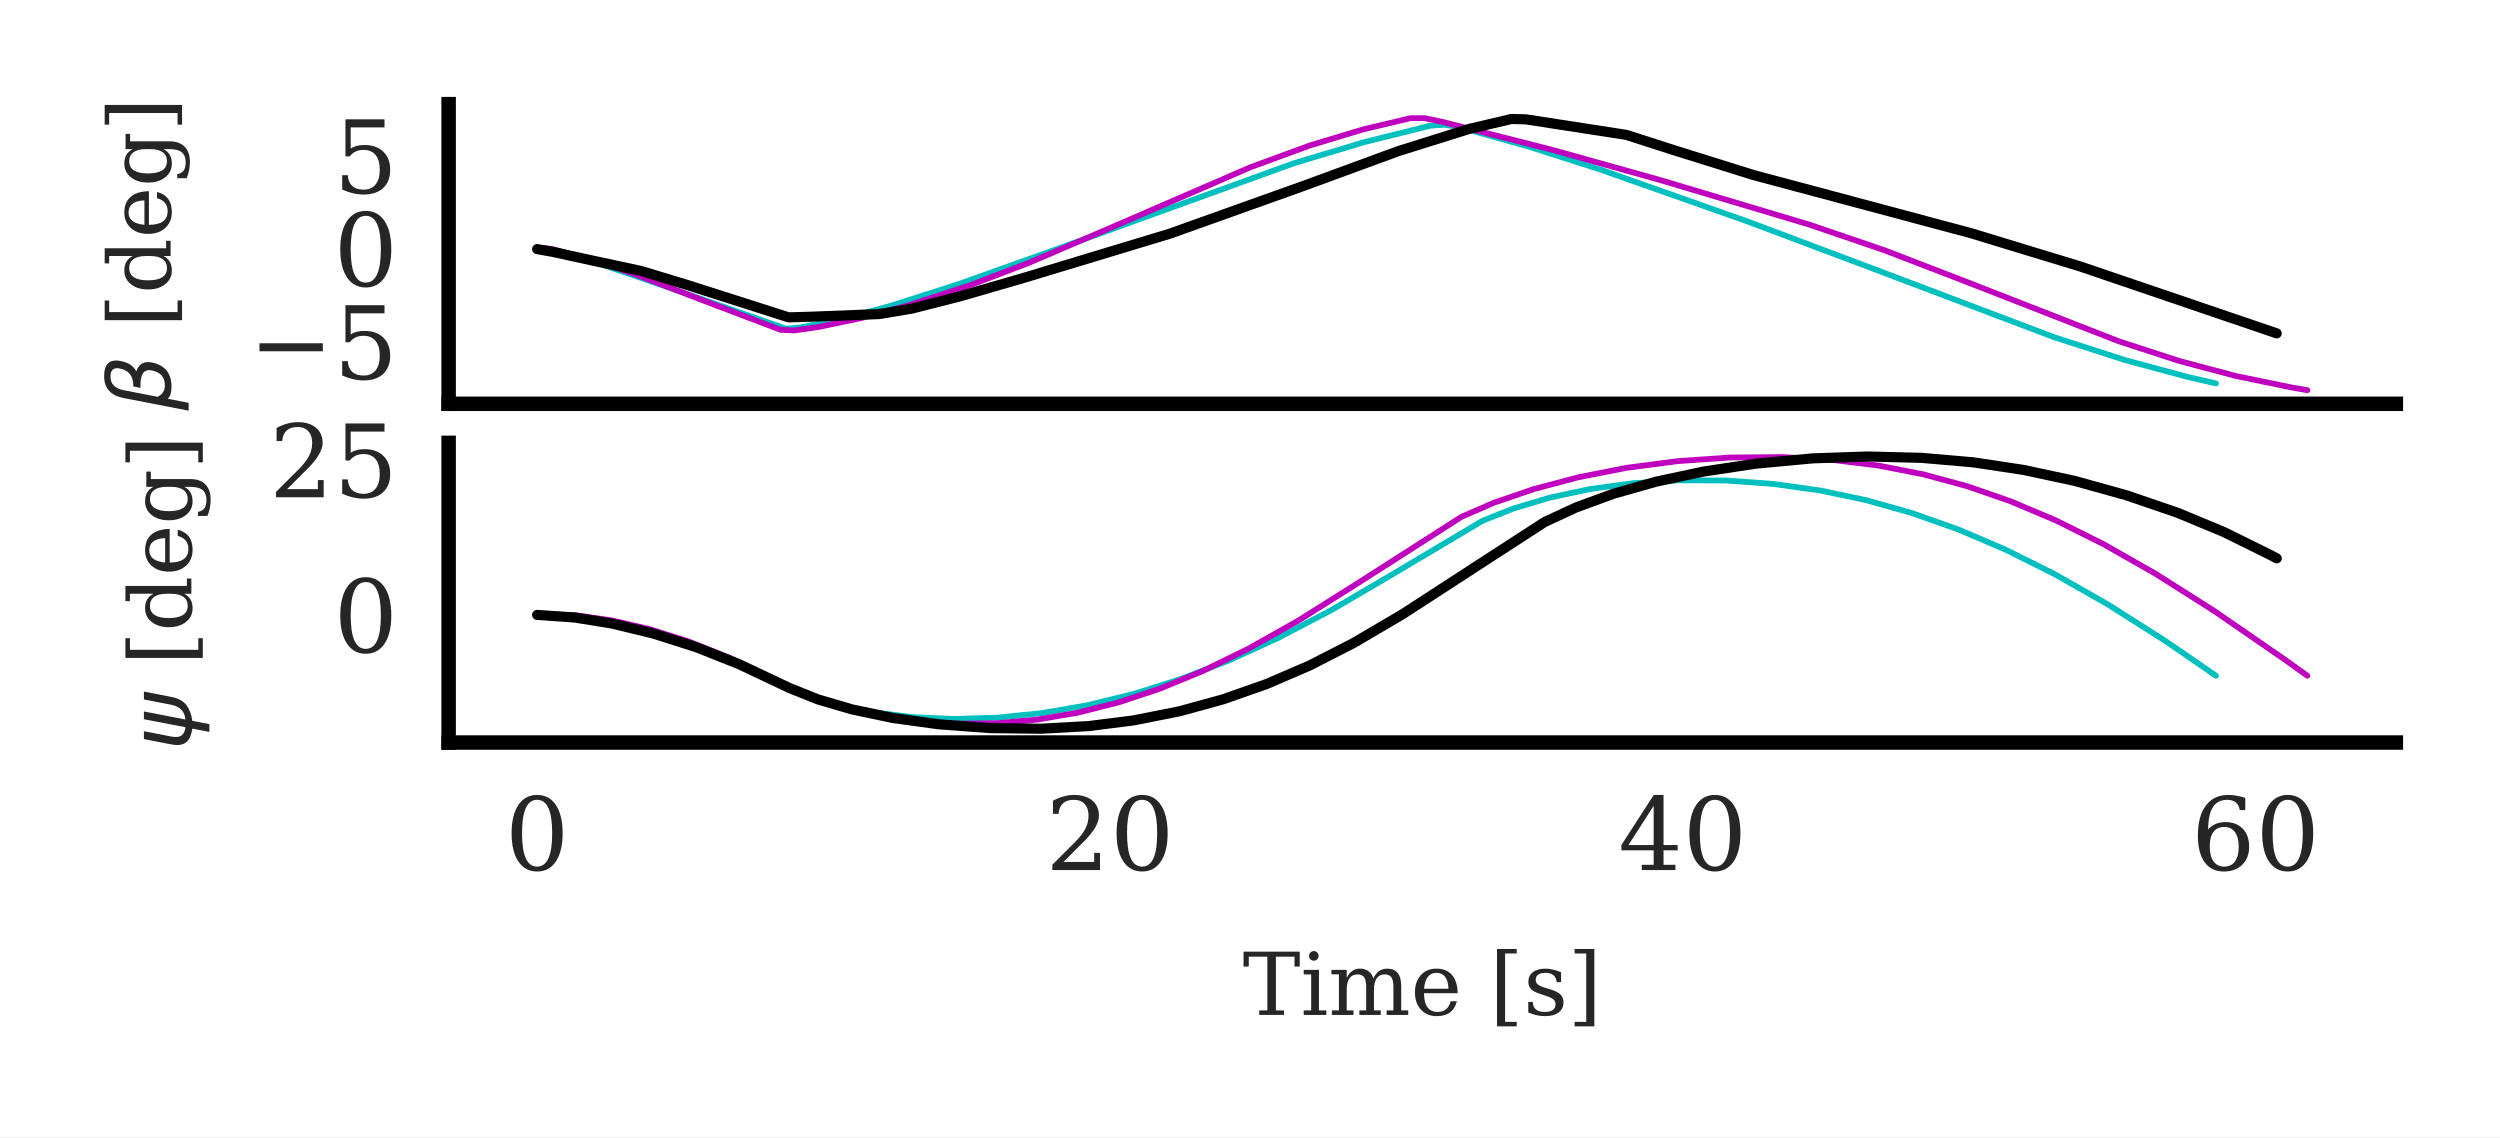
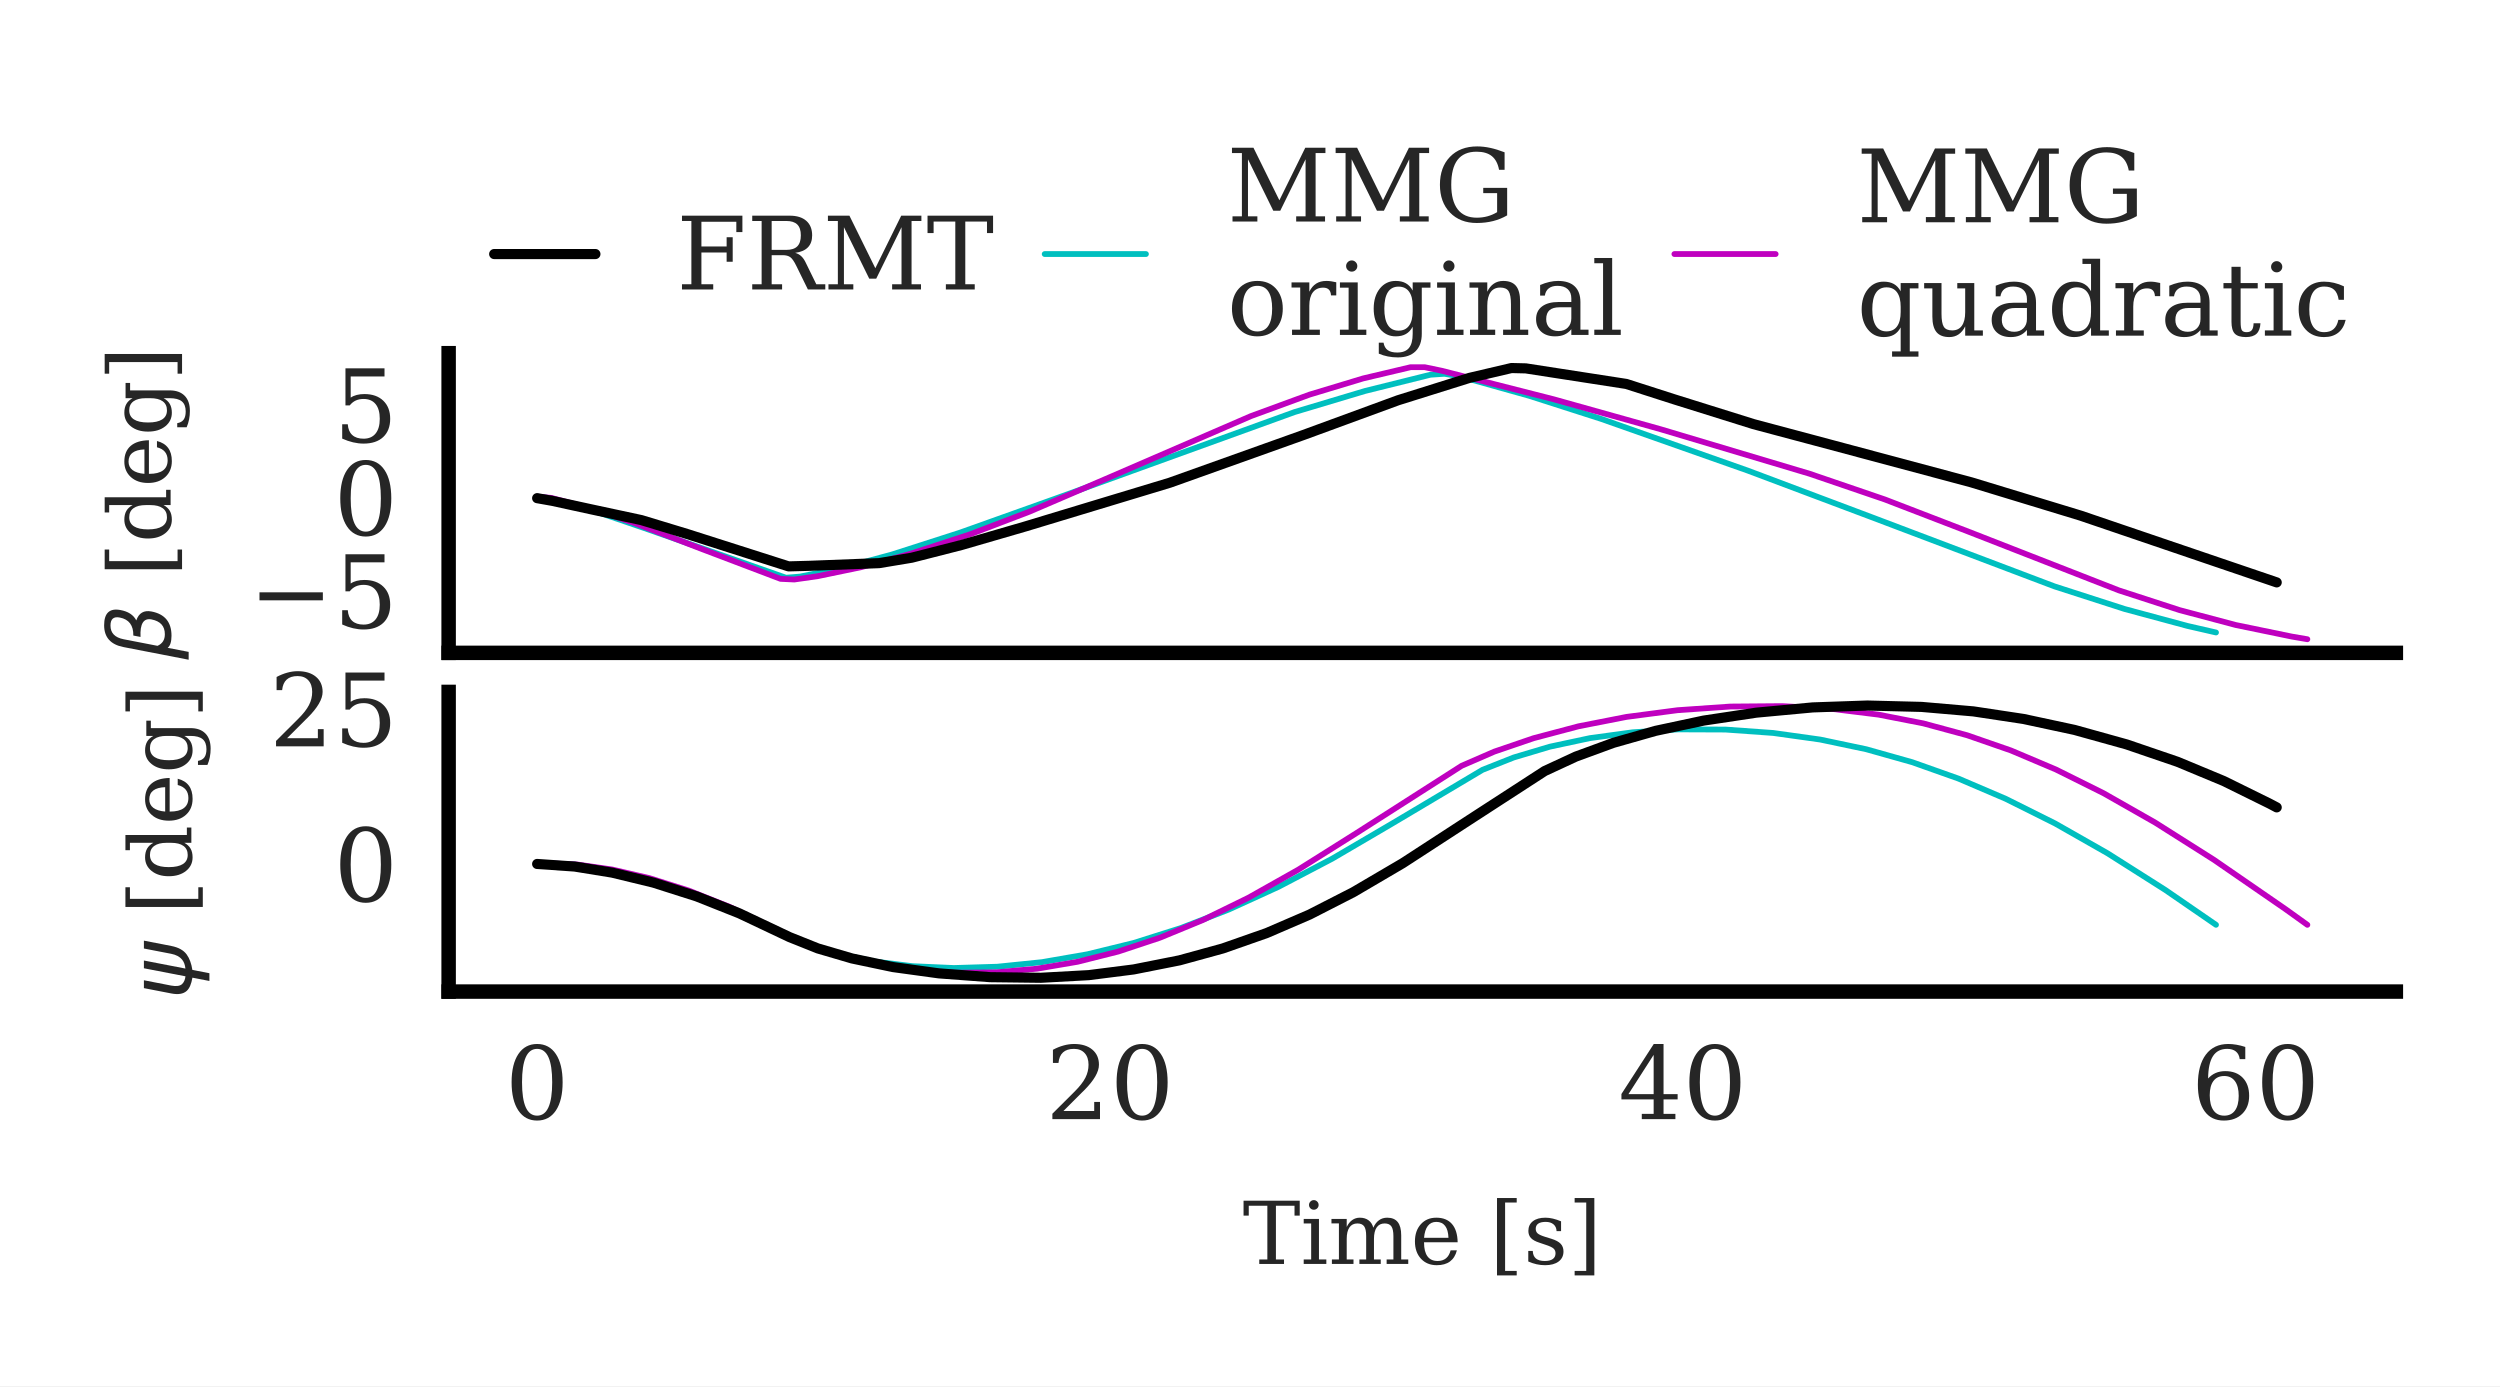
- <svg xmlns="http://www.w3.org/2000/svg" xmlns:xlink="http://www.w3.org/1999/xlink" width="172.859pt" height="78.622pt" viewBox="0 0 172.859 78.622" version="1.1">
+ <svg xmlns="http://www.w3.org/2000/svg" xmlns:xlink="http://www.w3.org/1999/xlink" width="172.859pt" height="95.843pt" viewBox="0 0 172.859 95.843" version="1.1">
  <defs>
    <style type="text/css">*{stroke-linejoin: round; stroke-linecap: butt}</style>
  </defs>
  <g id="figure_1">
    <g id="patch_1">
-       <path d="M 0 78.622  L 172.859 78.622  L 172.859 -0  L 0 -0  z " style="fill: #ffffff" />
+       <path d="M 0 95.843  L 172.859 95.843  L 172.859 -0  L 0 -0  z " style="fill: #ffffff" />
    </g>
    <g id="axes_1">
      <g id="patch_2">
-         <path d="M 31.02 27.92  L 165.659 27.92  L 165.659 7.2  L 31.02 7.2  z " style="fill: #ffffff" />
+         <path d="M 31.02 45.141  L 165.659 45.141  L 165.659 24.42  L 31.02 24.42  z " style="fill: #ffffff" />
      </g>
      <g id="matplotlib.axis_1">
        <g id="xtick_1">
          <g id="line2d_1" />
        </g>
        <g id="xtick_2">
          <g id="line2d_2" />
        </g>
        <g id="xtick_3">
          <g id="line2d_3" />
        </g>
        <g id="xtick_4">
          <g id="line2d_4" />
        </g>
      </g>
      <g id="matplotlib.axis_2">
        <g id="ytick_1">
          <g id="line2d_5" />
          <g id="text_1">
-             <g style="fill: #262626" transform="translate(17.2 26.2059) scale(0.07 -0.07)">
+             <g style="fill: #262626" transform="translate(17.2 43.42629) scale(0.07 -0.07)">
              <defs>
                <path id="DejaVuSerif-2212" d="M 678 2259  L 4684 2259  L 4684 1753  L 678 1753  L 678 2259  z " transform="scale(0.015625)" />
                <path id="DejaVuSerif-35" d="M 3219 4666  L 3219 4153  L 1081 4153  L 1081 2816  Q 1244 2928 1461 2984  Q 1678 3041 1947 3041  Q 2703 3041 3140 2622  Q 3578 2203 3578 1478  Q 3578 738 3136 323  Q 2694 -91 1894 -91  Q 1572 -91 1234 -12  Q 897 66 544 225  L 544 1131  L 897 1131  Q 925 688 1179 453  Q 1434 219 1894 219  Q 2388 219 2653 544  Q 2919 869 2919 1478  Q 2919 2084 2655 2407  Q 2391 2731 1894 2731  Q 1613 2731 1398 2631  Q 1184 2531 1019 2322  L 750 2322  L 750 4666  L 3219 4666  z " transform="scale(0.015625)" />
              </defs>
              <use xlink:href="#DejaVuSerif-2212" />
              <use xlink:href="#DejaVuSerif-35" x="83.789" />
            </g>
          </g>
        </g>
        <g id="ytick_2">
          <g id="line2d_6" />
          <g id="text_2">
-             <g style="fill: #262626" transform="translate(23.06578 19.77907) scale(0.07 -0.07)">
+             <g style="fill: #262626" transform="translate(23.06578 36.99946) scale(0.07 -0.07)">
              <defs>
                <path id="DejaVuSerif-30" d="M 2034 219  Q 2513 219 2750 744  Q 2988 1269 2988 2328  Q 2988 3391 2750 3916  Q 2513 4441 2034 4441  Q 1556 4441 1318 3916  Q 1081 3391 1081 2328  Q 1081 1269 1318 744  Q 1556 219 2034 219  z M 2034 -91  Q 1275 -91 848 546  Q 422 1184 422 2328  Q 422 3475 848 4112  Q 1275 4750 2034 4750  Q 2797 4750 3222 4112  Q 3647 3475 3647 2328  Q 3647 1184 3222 546  Q 2797 -91 2034 -91  z " transform="scale(0.015625)" />
              </defs>
              <use xlink:href="#DejaVuSerif-30" />
            </g>
          </g>
        </g>
        <g id="ytick_3">
          <g id="line2d_7" />
          <g id="text_3">
-             <g style="fill: #262626" transform="translate(23.06578 13.35224) scale(0.07 -0.07)">
+             <g style="fill: #262626" transform="translate(23.06578 30.57263) scale(0.07 -0.07)">
              <use xlink:href="#DejaVuSerif-35" />
            </g>
          </g>
        </g>
        <g id="text_4">
-           <g style="fill: #262626" transform="translate(11.82 28.39019) rotate(-90) scale(0.06 -0.06)">
+           <g style="fill: #262626" transform="translate(11.82 45.61058) rotate(-90) scale(0.06 -0.06)">
            <defs>
              <path id="DejaVuSans-Oblique-3b2" d="M 872 216  L 572 -1331  L -6 -1331  L 928 3478  Q 1206 4903 2538 4903  Q 3888 4903 3659 3700  Q 3503 2844 2894 2531  Q 3713 2250 3553 1416  Q 3272 -69 1759 -66  Q 1097 -63 872 216  z M 1019 966  Q 1259 422 1875 425  Q 2775 425 2966 1406  Q 3138 2288 1675 2219  L 1778 2750  Q 2909 2731 3106 3750  Q 3241 4438 2509 4434  Q 1691 4434 1503 3459  L 1019 966  z " transform="scale(0.015625)" />
              <path id="DejaVuSerif-20" transform="scale(0.015625)" />
              <path id="DejaVuSerif-5b" d="M 550 4863  L 2003 4863  L 2003 4531  L 1147 4531  L 1147 -513  L 2003 -513  L 2003 -844  L 550 -844  L 550 4863  z " transform="scale(0.015625)" />
              <path id="DejaVuSerif-64" d="M 3359 331  L 3909 331  L 3909 0  L 2784 0  L 2784 519  Q 2616 206 2355 57  Q 2094 -91 1709 -91  Q 1097 -91 708 395  Q 319 881 319 1663  Q 319 2444 706 2928  Q 1094 3413 1709 3413  Q 2094 3413 2355 3264  Q 2616 3116 2784 2803  L 2784 4531  L 2241 4531  L 2241 4863  L 3359 4863  L 3359 331  z M 2784 1497  L 2784 1825  Q 2784 2422 2554 2737  Q 2325 3053 1888 3053  Q 1444 3053 1217 2703  Q 991 2353 991 1663  Q 991 975 1217 622  Q 1444 269 1888 269  Q 2325 269 2554 583  Q 2784 897 2784 1497  z " transform="scale(0.015625)" />
              <path id="DejaVuSerif-65" d="M 3469 1600  L 991 1600  L 991 1575  Q 991 903 1244 561  Q 1497 219 1991 219  Q 2369 219 2611 417  Q 2853 616 2950 1006  L 3413 1006  Q 3275 459 2904 184  Q 2534 -91 1931 -91  Q 1203 -91 761 389  Q 319 869 319 1663  Q 319 2450 753 2931  Q 1188 3413 1894 3413  Q 2647 3413 3050 2948  Q 3453 2484 3469 1600  z M 2791 1931  Q 2772 2513 2545 2808  Q 2319 3103 1894 3103  Q 1497 3103 1269 2806  Q 1041 2509 991 1931  L 2791 1931  z " transform="scale(0.015625)" />
              <path id="DejaVuSerif-67" d="M 3359 2988  L 3359 72  Q 3359 -644 2965 -1033  Q 2572 -1422 1844 -1422  Q 1516 -1422 1216 -1362  Q 916 -1303 641 -1184  L 641 -488  L 941 -488  Q 997 -813 1206 -963  Q 1416 -1113 1806 -1113  Q 2313 -1113 2548 -827  Q 2784 -541 2784 72  L 2784 519  Q 2616 206 2355 57  Q 2094 -91 1709 -91  Q 1097 -91 708 395  Q 319 881 319 1663  Q 319 2444 706 2928  Q 1094 3413 1709 3413  Q 2094 3413 2355 3264  Q 2616 3116 2784 2803  L 2784 3322  L 3909 3322  L 3909 2988  L 3359 2988  z M 2784 1825  Q 2784 2422 2554 2737  Q 2325 3053 1888 3053  Q 1444 3053 1217 2703  Q 991 2353 991 1663  Q 991 975 1217 622  Q 1444 269 1888 269  Q 2325 269 2554 583  Q 2784 897 2784 1497  L 2784 1825  z " transform="scale(0.015625)" />
              <path id="DejaVuSerif-5d" d="M 1947 4863  L 1947 -844  L 494 -844  L 494 -513  L 1350 -513  L 1350 4531  L 494 4531  L 494 4863  L 1947 4863  z " transform="scale(0.015625)" />
            </defs>
            <use xlink:href="#DejaVuSans-Oblique-3b2" transform="translate(0 0.390625)" />
            <use xlink:href="#DejaVuSerif-20" transform="translate(63.81836 0.390625)" />
            <use xlink:href="#DejaVuSerif-5b" transform="translate(95.60547 0.390625)" />
            <use xlink:href="#DejaVuSerif-64" transform="translate(134.6191 0.390625)" />
            <use xlink:href="#DejaVuSerif-65" transform="translate(198.6328 0.390625)" />
            <use xlink:href="#DejaVuSerif-67" transform="translate(257.8125 0.390625)" />
            <use xlink:href="#DejaVuSerif-5d" transform="translate(321.8262 0.390625)" />
          </g>
        </g>
      </g>
      <g id="line2d_8">
-         <path d="M 37.14 17.12  L 38.09 17.229  L 40.526 17.921  L 44.546 19.292  L 54.348 22.726  L 55.318 22.646  L 58.11 22.083  L 61.675 21.119  L 66.388 19.606  L 72.923 17.276  L 89.517 11.27  L 94.389 9.812  L 98.904 8.689  L 99.874 8.624  L 100.884 8.79  L 105.736 10.149  L 110.686 11.735  L 120.845 15.318  L 129.36 18.52  L 142.054 23.324  L 146.905 24.889  L 151.242 26.057  L 153.222 26.512  L 153.222 26.512  " clip-path="url(#p6ffd5097e3)" style="fill: none; stroke: #00bfbf; stroke-width: 0.4; stroke-linecap: round" />
+         <path d="M 37.14 34.34  L 38.09 34.45  L 40.526 35.141  L 44.546 36.512  L 54.348 39.947  L 55.318 39.866  L 58.11 39.303  L 61.675 38.34  L 66.388 36.826  L 72.923 34.496  L 89.517 28.49  L 94.389 27.032  L 98.904 25.91  L 99.874 25.845  L 100.884 26.01  L 105.736 27.369  L 110.686 28.956  L 120.845 32.538  L 129.36 35.74  L 142.054 40.545  L 146.905 42.109  L 151.242 43.278  L 153.222 43.732  L 153.222 43.732  " clip-path="url(#p1d52c101dd)" style="fill: none; stroke: #00bfbf; stroke-width: 0.4; stroke-linecap: round" />
      </g>
      <g id="line2d_9">
-         <path d="M 37.14 17.12  L 38.11 17.205  L 40.466 17.82  L 43.773 18.912  L 48.645 20.785  L 53.972 22.805  L 54.922 22.849  L 56.526 22.62  L 59.556 21.992  L 62.942 21.072  L 67.061 19.728  L 71.18 18.157  L 76.764 15.762  L 86.488 11.552  L 90.547 10.065  L 94.25 8.946  L 97.537 8.168  L 98.508 8.17  L 99.676 8.412  L 107.439 10.391  L 114.845 12.465  L 125.122 15.537  L 130.33 17.315  L 136.113 19.543  L 146.509 23.601  L 150.707 24.966  L 154.589 25.996  L 158.47 26.796  L 159.539 26.979  L 159.539 26.979  " clip-path="url(#p6ffd5097e3)" style="fill: none; stroke: #bf00bf; stroke-width: 0.4; stroke-linecap: round" />
+         <path d="M 37.14 34.34  L 38.11 34.425  L 40.466 35.041  L 43.773 36.133  L 48.645 38.005  L 53.972 40.025  L 54.922 40.069  L 56.526 39.841  L 59.556 39.213  L 62.942 38.293  L 67.061 36.949  L 71.18 35.378  L 76.764 32.982  L 86.488 28.773  L 90.547 27.285  L 94.25 26.166  L 97.537 25.389  L 98.508 25.39  L 99.676 25.633  L 107.439 27.611  L 114.845 29.686  L 125.122 32.757  L 130.33 34.536  L 136.113 36.763  L 146.509 40.822  L 150.707 42.186  L 154.589 43.216  L 158.47 44.016  L 159.539 44.199  L 159.539 44.199  " clip-path="url(#p1d52c101dd)" style="fill: none; stroke: #bf00bf; stroke-width: 0.4; stroke-linecap: round" />
      </g>
      <g id="patch_3">
-         <path d="M 31.02 27.92  L 31.02 7.2  " style="fill: none; stroke: #000000; stroke-linejoin: miter; stroke-linecap: square" />
+         <path d="M 31.02 45.141  L 31.02 24.42  " style="fill: none; stroke: #000000; stroke-linejoin: miter; stroke-linecap: square" />
      </g>
      <g id="patch_4">
-         <path d="M 31.02 27.92  L 165.659 27.92  " style="fill: none; stroke: #000000; stroke-linejoin: miter; stroke-linecap: square" />
-       </g>
-       <g id="line2d_10">
-         <path d="M 37.14 17.224  L 38.189 17.41  L 40.823 17.985  L 44.348 18.742  L 47.536 19.709  L 54.526 21.942  L 55.992 21.902  L 60.784 21.716  L 63.041 21.341  L 66.467 20.466  L 70.923 19.173  L 80.883 16.158  L 90.151 12.847  L 96.666 10.455  L 101.597 8.91  L 104.508 8.227  L 105.498 8.251  L 112.449 9.326  L 115.736 10.383  L 121.241 12.104  L 125.558 13.256  L 136.311 16.133  L 143.875 18.437  L 157.42 23.049  L 157.42 23.049  " clip-path="url(#p6ffd5097e3)" style="fill: none; stroke: #000000; stroke-width: 0.7; stroke-linecap: round" />
+         <path d="M 31.02 45.141  L 165.659 45.141  " style="fill: none; stroke: #000000; stroke-linejoin: miter; stroke-linecap: square" />
+       </g>
+       <g id="legend_1">
+         <g id="line2d_10">
+           <path d="M 34.169 17.566  L 37.669 17.566  L 41.169 17.566  " style="fill: none; stroke: #000000; stroke-width: 0.7; stroke-linecap: round" />
+         </g>
+         <g id="text_5">
+           <g style="fill: #262626" transform="translate(46.76908 20.0158) scale(0.07 -0.07)">
+             <defs>
+               <path id="DejaVuSerif-46" d="M 353 0  L 353 331  L 947 331  L 947 4331  L 353 4331  L 353 4666  L 4172 4666  L 4172 3628  L 3788 3628  L 3788 4281  L 1581 4281  L 1581 2719  L 3175 2719  L 3175 3303  L 3559 3303  L 3559 1753  L 3175 1753  L 3175 2338  L 1581 2338  L 1581 331  L 2328 331  L 2328 0  L 353 0  z " transform="scale(0.015625)" />
+               <path id="DejaVuSerif-52" d="M 3066 2316  Q 3284 2256 3442 2114  Q 3600 1972 3725 1716  L 4403 331  L 4972 331  L 4972 0  L 3872 0  L 3144 1484  Q 2934 1916 2759 2042  Q 2584 2169 2278 2169  L 1581 2169  L 1581 331  L 2241 331  L 2241 0  L 353 0  L 353 331  L 947 331  L 947 4331  L 353 4331  L 353 4666  L 2719 4666  Q 3400 4666 3770 4341  Q 4141 4016 4141 3419  Q 4141 2938 3870 2661  Q 3600 2384 3066 2316  z M 1581 2503  L 2503 2503  Q 2975 2503 3200 2726  Q 3425 2950 3425 3419  Q 3425 3888 3200 4109  Q 2975 4331 2503 4331  L 1581 4331  L 1581 2503  z " transform="scale(0.015625)" />
+               <path id="DejaVuSerif-4d" d="M 353 0  L 353 331  L 947 331  L 947 4331  L 319 4331  L 319 4666  L 1678 4666  L 3316 1344  L 4953 4666  L 6228 4666  L 6228 4331  L 5606 4331  L 5606 331  L 6203 331  L 6203 0  L 4378 0  L 4378 331  L 4972 331  L 4972 3938  L 3372 684  L 2931 684  L 1331 3938  L 1331 331  L 1925 331  L 1925 0  L 353 0  z " transform="scale(0.015625)" />
+               <path id="DejaVuSerif-54" d="M 1222 0  L 1222 331  L 1819 331  L 1819 4294  L 447 4294  L 447 3566  L 63 3566  L 63 4666  L 4206 4666  L 4206 3566  L 3822 3566  L 3822 4294  L 2450 4294  L 2450 331  L 3047 331  L 3047 0  L 1222 0  z " transform="scale(0.015625)" />
+             </defs>
+             <use xlink:href="#DejaVuSerif-46" />
+             <use xlink:href="#DejaVuSerif-52" x="69.385" />
+             <use xlink:href="#DejaVuSerif-4d" x="144.678" />
+             <use xlink:href="#DejaVuSerif-54" x="247.07" />
+           </g>
+         </g>
+         <g id="line2d_11">
+           <path d="M 72.234 17.566  L 75.734 17.566  L 79.234 17.566  " style="fill: none; stroke: #00bfbf; stroke-width: 0.4; stroke-linecap: round" />
+         </g>
+         <g id="text_6">
+           <g style="fill: #262626" transform="translate(84.83376 15.31891) scale(0.07 -0.07)">
+             <defs>
+               <path id="DejaVuSerif-47" d="M 4097 3272  Q 3988 3856 3641 4136  Q 3294 4416 2675 4416  Q 1869 4416 1472 3897  Q 1075 3378 1075 2328  Q 1075 1300 1484 772  Q 1894 244 2688 244  Q 3041 244 3362 331  Q 3684 419 3975 594  L 3975 1797  L 3097 1797  L 3097 2131  L 4609 2131  L 4609 391  Q 4194 150 3714 29  Q 3234 -91 2688 -91  Q 1631 -91 995 570  Q 359 1231 359 2328  Q 359 3434 996 4092  Q 1634 4750 2713 4750  Q 3113 4750 3539 4658  Q 3966 4566 4447 4378  L 4447 3272  L 4097 3272  z " transform="scale(0.015625)" />
+             </defs>
+             <use xlink:href="#DejaVuSerif-4d" />
+             <use xlink:href="#DejaVuSerif-4d" x="102.393" />
+             <use xlink:href="#DejaVuSerif-47" x="204.785" />
+           </g>
+           <g style="fill: #262626" transform="translate(84.83376 23.15737) scale(0.07 -0.07)">
+             <defs>
+               <path id="DejaVuSerif-6f" d="M 1925 219  Q 2388 219 2623 584  Q 2859 950 2859 1663  Q 2859 2375 2623 2739  Q 2388 3103 1925 3103  Q 1463 3103 1227 2739  Q 991 2375 991 1663  Q 991 950 1228 584  Q 1466 219 1925 219  z M 1925 -91  Q 1200 -91 759 389  Q 319 869 319 1663  Q 319 2456 758 2934  Q 1197 3413 1925 3413  Q 2653 3413 3092 2934  Q 3531 2456 3531 1663  Q 3531 869 3092 389  Q 2653 -91 1925 -91  z " transform="scale(0.015625)" />
+               <path id="DejaVuSerif-72" d="M 3059 3328  L 3059 2497  L 2728 2497  Q 2713 2744 2591 2866  Q 2469 2988 2234 2988  Q 1809 2988 1582 2694  Q 1356 2400 1356 1850  L 1356 331  L 2022 331  L 2022 0  L 263 0  L 263 331  L 781 331  L 781 2994  L 231 2994  L 231 3322  L 1356 3322  L 1356 2731  Q 1525 3078 1790 3245  Q 2056 3413 2438 3413  Q 2578 3413 2733 3391  Q 2888 3369 3059 3328  z " transform="scale(0.015625)" />
+               <path id="DejaVuSerif-69" d="M 622 4353  Q 622 4497 726 4603  Q 831 4709 978 4709  Q 1122 4709 1226 4603  Q 1331 4497 1331 4353  Q 1331 4206 1228 4103  Q 1125 4000 978 4000  Q 831 4000 726 4103  Q 622 4206 622 4353  z M 1356 331  L 1900 331  L 1900 0  L 231 0  L 231 331  L 781 331  L 781 2988  L 231 2988  L 231 3322  L 1356 3322  L 1356 331  z " transform="scale(0.015625)" />
+               <path id="DejaVuSerif-6e" d="M 263 0  L 263 331  L 781 331  L 781 2988  L 231 2988  L 231 3322  L 1356 3322  L 1356 2731  Q 1516 3069 1770 3241  Q 2025 3413 2363 3413  Q 2913 3413 3172 3097  Q 3431 2781 3431 2113  L 3431 331  L 3944 331  L 3944 0  L 2356 0  L 2356 331  L 2853 331  L 2853 1931  Q 2853 2541 2703 2767  Q 2553 2994 2175 2994  Q 1775 2994 1565 2701  Q 1356 2409 1356 1850  L 1356 331  L 1856 331  L 1856 0  L 263 0  z " transform="scale(0.015625)" />
+               <path id="DejaVuSerif-61" d="M 2547 1044  L 2547 1747  L 1806 1747  Q 1378 1747 1168 1562  Q 959 1378 959 997  Q 959 650 1171 447  Q 1384 244 1747 244  Q 2106 244 2326 466  Q 2547 688 2547 1044  z M 3122 2075  L 3122 331  L 3634 331  L 3634 0  L 2547 0  L 2547 359  Q 2356 128 2106 18  Q 1856 -91 1522 -91  Q 969 -91 644 203  Q 319 497 319 997  Q 319 1513 691 1797  Q 1063 2081 1741 2081  L 2547 2081  L 2547 2309  Q 2547 2688 2317 2895  Q 2088 3103 1672 3103  Q 1328 3103 1125 2947  Q 922 2791 872 2484  L 575 2484  L 575 3156  Q 875 3284 1158 3348  Q 1441 3413 1709 3413  Q 2400 3413 2761 3070  Q 3122 2728 3122 2075  z " transform="scale(0.015625)" />
+               <path id="DejaVuSerif-6c" d="M 1313 331  L 1856 331  L 1856 0  L 184 0  L 184 331  L 738 331  L 738 4531  L 184 4531  L 184 4863  L 1313 4863  L 1313 331  z " transform="scale(0.015625)" />
+             </defs>
+             <use xlink:href="#DejaVuSerif-6f" />
+             <use xlink:href="#DejaVuSerif-72" x="60.205" />
+             <use xlink:href="#DejaVuSerif-69" x="108.008" />
+             <use xlink:href="#DejaVuSerif-67" x="139.99" />
+             <use xlink:href="#DejaVuSerif-69" x="204.004" />
+             <use xlink:href="#DejaVuSerif-6e" x="235.986" />
+             <use xlink:href="#DejaVuSerif-61" x="300.391" />
+             <use xlink:href="#DejaVuSerif-6c" x="360.01" />
+           </g>
+         </g>
+         <g id="line2d_12">
+           <path d="M 115.774 17.566  L 119.274 17.566  L 122.774 17.566  " style="fill: none; stroke: #bf00bf; stroke-width: 0.4; stroke-linecap: round" />
+         </g>
+         <g id="text_7">
+           <g style="fill: #262626" transform="translate(128.3738 15.36867) scale(0.07 -0.07)">
+             <use xlink:href="#DejaVuSerif-4d" />
+             <use xlink:href="#DejaVuSerif-4d" x="102.393" />
+             <use xlink:href="#DejaVuSerif-47" x="204.785" />
+           </g>
+           <g style="fill: #262626" transform="translate(128.3738 23.20714) scale(0.07 -0.07)">
+             <defs>
+               <path id="DejaVuSerif-71" d="M 3359 2988  L 3359 -997  L 3909 -997  L 3909 -1331  L 2241 -1331  L 2241 -997  L 2784 -997  L 2784 519  Q 2616 206 2355 57  Q 2094 -91 1709 -91  Q 1097 -91 708 395  Q 319 881 319 1663  Q 319 2444 706 2928  Q 1094 3413 1709 3413  Q 2094 3413 2355 3264  Q 2616 3116 2784 2803  L 2784 3322  L 3909 3322  L 3909 2988  L 3359 2988  z M 2784 1825  Q 2784 2422 2554 2737  Q 2325 3053 1888 3053  Q 1444 3053 1217 2703  Q 991 2353 991 1663  Q 991 975 1217 622  Q 1444 269 1888 269  Q 2325 269 2554 583  Q 2784 897 2784 1497  L 2784 1825  z " transform="scale(0.015625)" />
+               <path id="DejaVuSerif-75" d="M 2266 3322  L 3341 3322  L 3341 331  L 3884 331  L 3884 0  L 2766 0  L 2766 588  Q 2606 256 2353 82  Q 2100 -91 1766 -91  Q 1213 -91 952 223  Q 691 538 691 1209  L 691 2988  L 172 2988  L 172 3322  L 1269 3322  L 1269 1388  Q 1269 781 1417 556  Q 1566 331 1947 331  Q 2347 331 2556 625  Q 2766 919 2766 1478  L 2766 2988  L 2266 2988  L 2266 3322  z " transform="scale(0.015625)" />
+               <path id="DejaVuSerif-74" d="M 691 2988  L 184 2988  L 184 3322  L 691 3322  L 691 4353  L 1269 4353  L 1269 3322  L 2350 3322  L 2350 2988  L 1269 2988  L 1269 878  Q 1269 456 1350 337  Q 1431 219 1650 219  Q 1875 219 1978 351  Q 2081 484 2088 781  L 2522 781  Q 2497 328 2275 118  Q 2053 -91 1600 -91  Q 1103 -91 897 129  Q 691 350 691 878  L 691 2988  z " transform="scale(0.015625)" />
+               <path id="DejaVuSerif-63" d="M 3291 997  Q 3169 466 2822 187  Q 2475 -91 1925 -91  Q 1200 -91 759 389  Q 319 869 319 1663  Q 319 2459 759 2936  Q 1200 3413 1925 3413  Q 2241 3413 2553 3339  Q 2866 3266 3181 3116  L 3181 2266  L 2847 2266  Q 2781 2703 2561 2903  Q 2341 3103 1931 3103  Q 1466 3103 1228 2742  Q 991 2381 991 1663  Q 991 944 1227 581  Q 1463 219 1931 219  Q 2303 219 2525 412  Q 2747 606 2828 997  L 3291 997  z " transform="scale(0.015625)" />
+             </defs>
+             <use xlink:href="#DejaVuSerif-71" />
+             <use xlink:href="#DejaVuSerif-75" x="64.014" />
+             <use xlink:href="#DejaVuSerif-61" x="128.418" />
+             <use xlink:href="#DejaVuSerif-64" x="188.037" />
+             <use xlink:href="#DejaVuSerif-72" x="252.051" />
+             <use xlink:href="#DejaVuSerif-61" x="299.854" />
+             <use xlink:href="#DejaVuSerif-74" x="359.473" />
+             <use xlink:href="#DejaVuSerif-69" x="399.658" />
+             <use xlink:href="#DejaVuSerif-63" x="431.641" />
+           </g>
+         </g>
+       </g>
+       <g id="line2d_13">
+         <path d="M 37.14 34.445  L 38.189 34.631  L 40.823 35.205  L 44.348 35.962  L 47.536 36.93  L 54.526 39.162  L 55.992 39.122  L 60.784 38.937  L 63.041 38.562  L 66.467 37.687  L 70.923 36.393  L 80.883 33.378  L 90.151 30.067  L 96.666 27.676  L 101.597 26.13  L 104.508 25.447  L 105.498 25.471  L 112.449 26.547  L 115.736 27.603  L 121.241 29.325  L 125.558 30.476  L 136.311 33.353  L 143.875 35.657  L 157.42 40.269  L 157.42 40.269  " clip-path="url(#p1d52c101dd)" style="fill: none; stroke: #000000; stroke-width: 0.7; stroke-linecap: round" />
      </g>
    </g>
    <g id="axes_2">
      <g id="patch_5">
-         <path d="M 31.02 51.341  L 165.659 51.341  L 165.659 30.62  L 31.02 30.62  z " style="fill: #ffffff" />
+         <path d="M 31.02 68.561  L 165.659 68.561  L 165.659 47.841  L 31.02 47.841  z " style="fill: #ffffff" />
      </g>
      <g id="matplotlib.axis_3">
        <g id="xtick_5">
-           <g id="line2d_11" />
-           <g id="text_5">
-             <g style="fill: #262626" transform="translate(34.91264 60.15968) scale(0.07 -0.07)">
+           <g id="line2d_14" />
+           <g id="text_8">
+             <g style="fill: #262626" transform="translate(34.91264 77.38007) scale(0.07 -0.07)">
              <use xlink:href="#DejaVuSerif-30" />
            </g>
          </g>
        </g>
        <g id="xtick_6">
-           <g id="line2d_12" />
-           <g id="text_6">
-             <g style="fill: #262626" transform="translate(72.29093 60.15968) scale(0.07 -0.07)">
+           <g id="line2d_15" />
+           <g id="text_9">
+             <g style="fill: #262626" transform="translate(72.29093 77.38007) scale(0.07 -0.07)">
              <defs>
                <path id="DejaVuSerif-32" d="M 819 3553  L 469 3553  L 469 4384  Q 803 4563 1142 4656  Q 1481 4750 1806 4750  Q 2534 4750 2956 4397  Q 3378 4044 3378 3438  Q 3378 2753 2422 1800  Q 2347 1728 2309 1691  L 1131 513  L 3078 513  L 3078 1088  L 3444 1088  L 3444 0  L 434 0  L 434 341  L 1850 1753  Q 2319 2222 2519 2614  Q 2719 3006 2719 3438  Q 2719 3909 2473 4175  Q 2228 4441 1797 4441  Q 1350 4441 1106 4219  Q 863 3997 819 3553  z " transform="scale(0.015625)" />
              </defs>
              <use xlink:href="#DejaVuSerif-32" />
              <use xlink:href="#DejaVuSerif-30" x="63.623" />
            </g>
          </g>
        </g>
        <g id="xtick_7">
-           <g id="line2d_13" />
-           <g id="text_7">
-             <g style="fill: #262626" transform="translate(111.8961 60.15968) scale(0.07 -0.07)">
+           <g id="line2d_16" />
+           <g id="text_10">
+             <g style="fill: #262626" transform="translate(111.8961 77.38007) scale(0.07 -0.07)">
              <defs>
                <path id="DejaVuSerif-34" d="M 2234 1581  L 2234 4063  L 641 1581  L 2234 1581  z M 3609 0  L 1484 0  L 1484 331  L 2234 331  L 2234 1247  L 197 1247  L 197 1588  L 2241 4750  L 2859 4750  L 2859 1581  L 3750 1581  L 3750 1247  L 2859 1247  L 2859 331  L 3609 331  L 3609 0  z " transform="scale(0.015625)" />
              </defs>
              <use xlink:href="#DejaVuSerif-34" />
              <use xlink:href="#DejaVuSerif-30" x="63.623" />
            </g>
          </g>
        </g>
        <g id="xtick_8">
-           <g id="line2d_14" />
-           <g id="text_8">
-             <g style="fill: #262626" transform="translate(151.5012 60.15968) scale(0.07 -0.07)">
+           <g id="line2d_17" />
+           <g id="text_11">
+             <g style="fill: #262626" transform="translate(151.5012 77.38007) scale(0.07 -0.07)">
              <defs>
                <path id="DejaVuSerif-36" d="M 2094 219  Q 2534 219 2771 542  Q 3009 866 3009 1472  Q 3009 2078 2771 2401  Q 2534 2725 2094 2725  Q 1647 2725 1412 2412  Q 1178 2100 1178 1509  Q 1178 888 1415 553  Q 1653 219 2094 219  z M 1075 2569  Q 1288 2803 1556 2918  Q 1825 3034 2163 3034  Q 2859 3034 3264 2615  Q 3669 2197 3669 1472  Q 3669 763 3233 336  Q 2797 -91 2069 -91  Q 1278 -91 853 498  Q 428 1088 428 2181  Q 428 3406 931 4078  Q 1434 4750 2350 4750  Q 2597 4750 2869 4703  Q 3141 4656 3425 4563  L 3425 3794  L 3072 3794  Q 3034 4109 2831 4275  Q 2628 4441 2284 4441  Q 1678 4441 1381 3981  Q 1084 3522 1075 2569  z " transform="scale(0.015625)" />
              </defs>
              <use xlink:href="#DejaVuSerif-36" />
              <use xlink:href="#DejaVuSerif-30" x="63.623" />
            </g>
          </g>
        </g>
-         <g id="text_9">
-           <g style="fill: #262626" transform="translate(85.92454 70.17453) scale(0.06 -0.06)">
-             <defs>
-               <path id="DejaVuSerif-54" d="M 1222 0  L 1222 331  L 1819 331  L 1819 4294  L 447 4294  L 447 3566  L 63 3566  L 63 4666  L 4206 4666  L 4206 3566  L 3822 3566  L 3822 4294  L 2450 4294  L 2450 331  L 3047 331  L 3047 0  L 1222 0  z " transform="scale(0.015625)" />
-               <path id="DejaVuSerif-69" d="M 622 4353  Q 622 4497 726 4603  Q 831 4709 978 4709  Q 1122 4709 1226 4603  Q 1331 4497 1331 4353  Q 1331 4206 1228 4103  Q 1125 4000 978 4000  Q 831 4000 726 4103  Q 622 4206 622 4353  z M 1356 331  L 1900 331  L 1900 0  L 231 0  L 231 331  L 781 331  L 781 2988  L 231 2988  L 231 3322  L 1356 3322  L 1356 331  z " transform="scale(0.015625)" />
+         <g id="text_12">
+           <g style="fill: #262626" transform="translate(85.92454 87.39491) scale(0.06 -0.06)">
+             <defs>
              <path id="DejaVuSerif-6d" d="M 3316 2675  Q 3481 3041 3739 3227  Q 3997 3413 4341 3413  Q 4863 3413 5119 3089  Q 5375 2766 5375 2113  L 5375 331  L 5894 331  L 5894 0  L 4300 0  L 4300 331  L 4800 331  L 4800 2047  Q 4800 2556 4650 2772  Q 4500 2988 4153 2988  Q 3769 2988 3567 2697  Q 3366 2406 3366 1850  L 3366 331  L 3866 331  L 3866 0  L 2291 0  L 2291 331  L 2791 331  L 2791 2069  Q 2791 2566 2641 2777  Q 2491 2988 2144 2988  Q 1759 2988 1557 2697  Q 1356 2406 1356 1850  L 1356 331  L 1856 331  L 1856 0  L 263 0  L 263 331  L 781 331  L 781 2994  L 231 2994  L 231 3322  L 1356 3322  L 1356 2731  Q 1516 3063 1762 3238  Q 2009 3413 2322 3413  Q 2709 3413 2968 3220  Q 3228 3028 3316 2675  z " transform="scale(0.015625)" />
              <path id="DejaVuSerif-73" d="M 359 184  L 359 959  L 691 959  Q 703 588 923 403  Q 1144 219 1575 219  Q 1963 219 2166 364  Q 2369 509 2369 788  Q 2369 1006 2220 1140  Q 2072 1275 1594 1428  L 1178 1569  Q 750 1706 558 1912  Q 366 2119 366 2438  Q 366 2894 700 3153  Q 1034 3413 1625 3413  Q 1888 3413 2178 3344  Q 2469 3275 2778 3144  L 2778 2419  L 2447 2419  Q 2434 2741 2221 2922  Q 2009 3103 1644 3103  Q 1281 3103 1095 2975  Q 909 2847 909 2591  Q 909 2381 1050 2254  Q 1191 2128 1613 1997  L 2069 1856  Q 2541 1709 2748 1489  Q 2956 1269 2956 922  Q 2956 450 2595 179  Q 2234 -91 1600 -91  Q 1278 -91 972 -22  Q 666 47 359 184  z " transform="scale(0.015625)" />
            </defs>
            <use xlink:href="#DejaVuSerif-54" />
            <use xlink:href="#DejaVuSerif-69" x="66.699" />
            <use xlink:href="#DejaVuSerif-6d" x="98.682" />
            <use xlink:href="#DejaVuSerif-65" x="193.506" />
            <use xlink:href="#DejaVuSerif-20" x="252.686" />
            <use xlink:href="#DejaVuSerif-5b" x="284.473" />
            <use xlink:href="#DejaVuSerif-73" x="323.486" />
            <use xlink:href="#DejaVuSerif-5d" x="374.805" />
          </g>
        </g>
      </g>
      <g id="matplotlib.axis_4">
        <g id="ytick_4">
-           <g id="line2d_15" />
-           <g id="text_10">
-             <g style="fill: #262626" transform="translate(23.06578 45.10396) scale(0.07 -0.07)">
+           <g id="line2d_18" />
+           <g id="text_13">
+             <g style="fill: #262626" transform="translate(23.06578 62.32435) scale(0.07 -0.07)">
              <use xlink:href="#DejaVuSerif-30" />
            </g>
          </g>
        </g>
        <g id="ytick_5">
-           <g id="line2d_16" />
-           <g id="text_11">
-             <g style="fill: #262626" transform="translate(18.61203 34.38287) scale(0.07 -0.07)">
+           <g id="line2d_19" />
+           <g id="text_14">
+             <g style="fill: #262626" transform="translate(18.61203 51.60325) scale(0.07 -0.07)">
              <use xlink:href="#DejaVuSerif-32" />
              <use xlink:href="#DejaVuSerif-35" x="63.623" />
            </g>
          </g>
        </g>
-         <g id="text_12">
-           <g style="fill: #262626" transform="translate(13.23203 51.87058) rotate(-90) scale(0.06 -0.06)">
+         <g id="text_15">
+           <g style="fill: #262626" transform="translate(13.23203 69.09097) rotate(-90) scale(0.06 -0.06)">
            <defs>
              <path id="DejaVuSans-Oblique-3c8" d="M 1591 -78  Q 891 38 616 341  Q 278 713 425 1472  L 819 3500  L 1400 3500  L 1009 1494  Q 900 922 1119 684  Q 1313 478 1691 434  L 2284 3500  L 2856 3500  L 2263 438  Q 2681 481 2928 688  Q 3247 950 3353 1497  L 3741 3500  L 4322 3500  L 3928 1475  Q 3775 688 3300 344  Q 2872 34 2163 -75  L 1919 -1331  L 1347 -1331  L 1591 -78  z " transform="scale(0.015625)" />
            </defs>
            <use xlink:href="#DejaVuSans-Oblique-3c8" transform="translate(0 0.015625)" />
            <use xlink:href="#DejaVuSerif-20" transform="translate(65.9668 0.015625)" />
            <use xlink:href="#DejaVuSerif-5b" transform="translate(97.75391 0.015625)" />
            <use xlink:href="#DejaVuSerif-64" transform="translate(136.7676 0.015625)" />
            <use xlink:href="#DejaVuSerif-65" transform="translate(200.7812 0.015625)" />
            <use xlink:href="#DejaVuSerif-67" transform="translate(259.9609 0.015625)" />
            <use xlink:href="#DejaVuSerif-5d" transform="translate(323.9746 0.015625)" />
          </g>
        </g>
      </g>
-       <g id="line2d_17">
-         <path d="M 37.14 42.445  L 39.714 42.554  L 42.09 42.904  L 44.724 43.521  L 47.575 44.422  L 50.585 45.611  L 53.774 47.114  L 56.071 48.128  L 58.13 48.769  L 60.467 49.261  L 63.101 49.586  L 65.952 49.711  L 68.962 49.621  L 72.051 49.306  L 75.2 48.76  L 78.388 47.979  L 81.636 46.953  L 84.963 45.667  L 88.408 44.094  L 92.111 42.154  L 96.23 39.74  L 102.508 36.008  L 104.666 35.153  L 107.161 34.408  L 109.934 33.815  L 112.884 33.414  L 116.033 33.211  L 119.3 33.224  L 122.607 33.46  L 125.855 33.915  L 129.043 34.585  L 132.212 35.479  L 135.42 36.616  L 138.687 38.013  L 142.093 39.714  L 145.737 41.787  L 149.717 44.313  L 153.222 46.724  L 153.222 46.724  " clip-path="url(#p02b47ea90a)" style="fill: none; stroke: #00bfbf; stroke-width: 0.4; stroke-linecap: round" />
-       </g>
-       <g id="line2d_18">
-         <path d="M 37.14 42.445  L 39.912 42.555  L 42.328 42.901  L 44.902 43.496  L 47.615 44.354  L 50.447 45.484  L 53.437 46.92  L 56.13 48.186  L 58.229 48.89  L 60.625 49.455  L 63.279 49.848  L 66.071 50.037  L 68.923 50.008  L 71.715 49.756  L 74.507 49.28  L 77.319 48.574  L 80.19 47.62  L 83.161 46.398  L 86.329 44.848  L 89.775 42.908  L 93.814 40.366  L 101.062 35.73  L 103.32 34.751  L 106.033 33.823  L 109.142 32.998  L 112.469 32.347  L 115.993 31.885  L 119.637 31.632  L 123.221 31.604  L 126.667 31.795  L 129.895 32.194  L 132.984 32.798  L 136.014 33.618  L 139.044 34.67  L 142.153 35.985  L 145.44 37.622  L 149.024 39.66  L 153.084 42.232  L 158.014 45.63  L 159.539 46.725  L 159.539 46.725  " clip-path="url(#p02b47ea90a)" style="fill: none; stroke: #bf00bf; stroke-width: 0.4; stroke-linecap: round" />
+       <g id="line2d_20">
+         <path d="M 37.14 59.665  L 39.714 59.775  L 42.09 60.124  L 44.724 60.742  L 47.575 61.643  L 50.585 62.831  L 53.774 64.334  L 56.071 65.348  L 58.13 65.99  L 60.467 66.482  L 63.101 66.806  L 65.952 66.932  L 68.962 66.842  L 72.051 66.526  L 75.2 65.98  L 78.388 65.2  L 81.636 64.174  L 84.963 62.887  L 88.408 61.314  L 92.111 59.374  L 96.23 56.96  L 102.508 53.228  L 104.666 52.374  L 107.161 51.629  L 109.934 51.036  L 112.884 50.634  L 116.033 50.431  L 119.3 50.444  L 122.607 50.68  L 125.855 51.135  L 129.043 51.806  L 132.212 52.699  L 135.42 53.837  L 138.687 55.234  L 142.093 56.934  L 145.737 59.007  L 149.717 61.533  L 153.222 63.944  L 153.222 63.944  " clip-path="url(#p266354a5b7)" style="fill: none; stroke: #00bfbf; stroke-width: 0.4; stroke-linecap: round" />
+       </g>
+       <g id="line2d_21">
+         <path d="M 37.14 59.665  L 39.912 59.775  L 42.328 60.121  L 44.902 60.717  L 47.615 61.575  L 50.447 62.705  L 53.437 64.14  L 56.13 65.406  L 58.229 66.11  L 60.625 66.675  L 63.279 67.069  L 66.071 67.258  L 68.923 67.228  L 71.715 66.977  L 74.507 66.501  L 77.319 65.794  L 80.19 64.841  L 83.161 63.618  L 86.329 62.068  L 89.775 60.128  L 93.814 57.587  L 101.062 52.951  L 103.32 51.971  L 106.033 51.043  L 109.142 50.219  L 112.469 49.568  L 115.993 49.106  L 119.637 48.853  L 123.221 48.824  L 126.667 49.016  L 129.895 49.414  L 132.984 50.018  L 136.014 50.838  L 139.044 51.89  L 142.153 53.206  L 145.44 54.842  L 149.024 56.881  L 153.084 59.452  L 158.014 62.851  L 159.539 63.945  L 159.539 63.945  " clip-path="url(#p266354a5b7)" style="fill: none; stroke: #bf00bf; stroke-width: 0.4; stroke-linecap: round" />
      </g>
      <g id="patch_6">
-         <path d="M 31.02 51.341  L 31.02 30.62  " style="fill: none; stroke: #000000; stroke-linejoin: miter; stroke-linecap: square" />
+         <path d="M 31.02 68.561  L 31.02 47.841  " style="fill: none; stroke: #000000; stroke-linejoin: miter; stroke-linecap: square" />
      </g>
      <g id="patch_7">
-         <path d="M 31.02 51.341  L 165.659 51.341  " style="fill: none; stroke: #000000; stroke-linejoin: miter; stroke-linecap: square" />
-       </g>
-       <g id="line2d_19">
-         <path d="M 37.14 42.517  L 39.734 42.696  L 42.328 43.117  L 45.179 43.807  L 48.17 44.76  L 51.12 45.933  L 54.586 47.572  L 56.546 48.357  L 58.903 49.049  L 61.734 49.644  L 64.923 50.082  L 68.447 50.343  L 71.972 50.387  L 75.279 50.204  L 78.388 49.81  L 81.557 49.18  L 84.547 48.359  L 87.577 47.296  L 90.547 46.017  L 93.577 44.467  L 96.983 42.467  L 101.577 39.482  L 106.805 36.092  L 108.963 35.092  L 111.558 34.141  L 114.469 33.313  L 117.795 32.604  L 121.439 32.054  L 125.34 31.693  L 129.122 31.563  L 132.865 31.658  L 136.449 31.968  L 139.915 32.492  L 143.44 33.249  L 147.044 34.251  L 150.569 35.457  L 153.757 36.782  L 156.945 38.354  L 157.42 38.605  L 157.42 38.605  " clip-path="url(#p02b47ea90a)" style="fill: none; stroke: #000000; stroke-width: 0.7; stroke-linecap: round" />
+         <path d="M 31.02 68.561  L 165.659 68.561  " style="fill: none; stroke: #000000; stroke-linejoin: miter; stroke-linecap: square" />
+       </g>
+       <g id="line2d_22">
+         <path d="M 37.14 59.737  L 39.734 59.916  L 42.328 60.337  L 45.179 61.028  L 48.17 61.981  L 51.12 63.153  L 54.586 64.793  L 56.546 65.577  L 58.903 66.269  L 61.734 66.865  L 64.923 67.302  L 68.447 67.564  L 71.972 67.607  L 75.279 67.425  L 78.388 67.03  L 81.557 66.401  L 84.547 65.58  L 87.577 64.517  L 90.547 63.237  L 93.577 61.687  L 96.983 59.688  L 101.577 56.702  L 106.805 53.312  L 108.963 52.312  L 111.558 51.361  L 114.469 50.534  L 117.795 49.824  L 121.439 49.275  L 125.34 48.913  L 129.122 48.783  L 132.865 48.878  L 136.449 49.188  L 139.915 49.712  L 143.44 50.469  L 147.044 51.472  L 150.569 52.677  L 153.757 54.003  L 156.945 55.574  L 157.42 55.825  L 157.42 55.825  " clip-path="url(#p266354a5b7)" style="fill: none; stroke: #000000; stroke-width: 0.7; stroke-linecap: round" />
      </g>
    </g>
  </g>
  <defs>
-     <clipPath id="p6ffd5097e3">
-       <rect x="31.02" y="7.2" width="134.64" height="20.72" />
+     <clipPath id="p1d52c101dd">
+       <rect x="31.02" y="24.42" width="134.64" height="20.72" />
    </clipPath>
-     <clipPath id="p02b47ea90a">
-       <rect x="31.02" y="30.62" width="134.64" height="20.72" />
+     <clipPath id="p266354a5b7">
+       <rect x="31.02" y="47.841" width="134.64" height="20.72" />
    </clipPath>
  </defs>
</svg>
